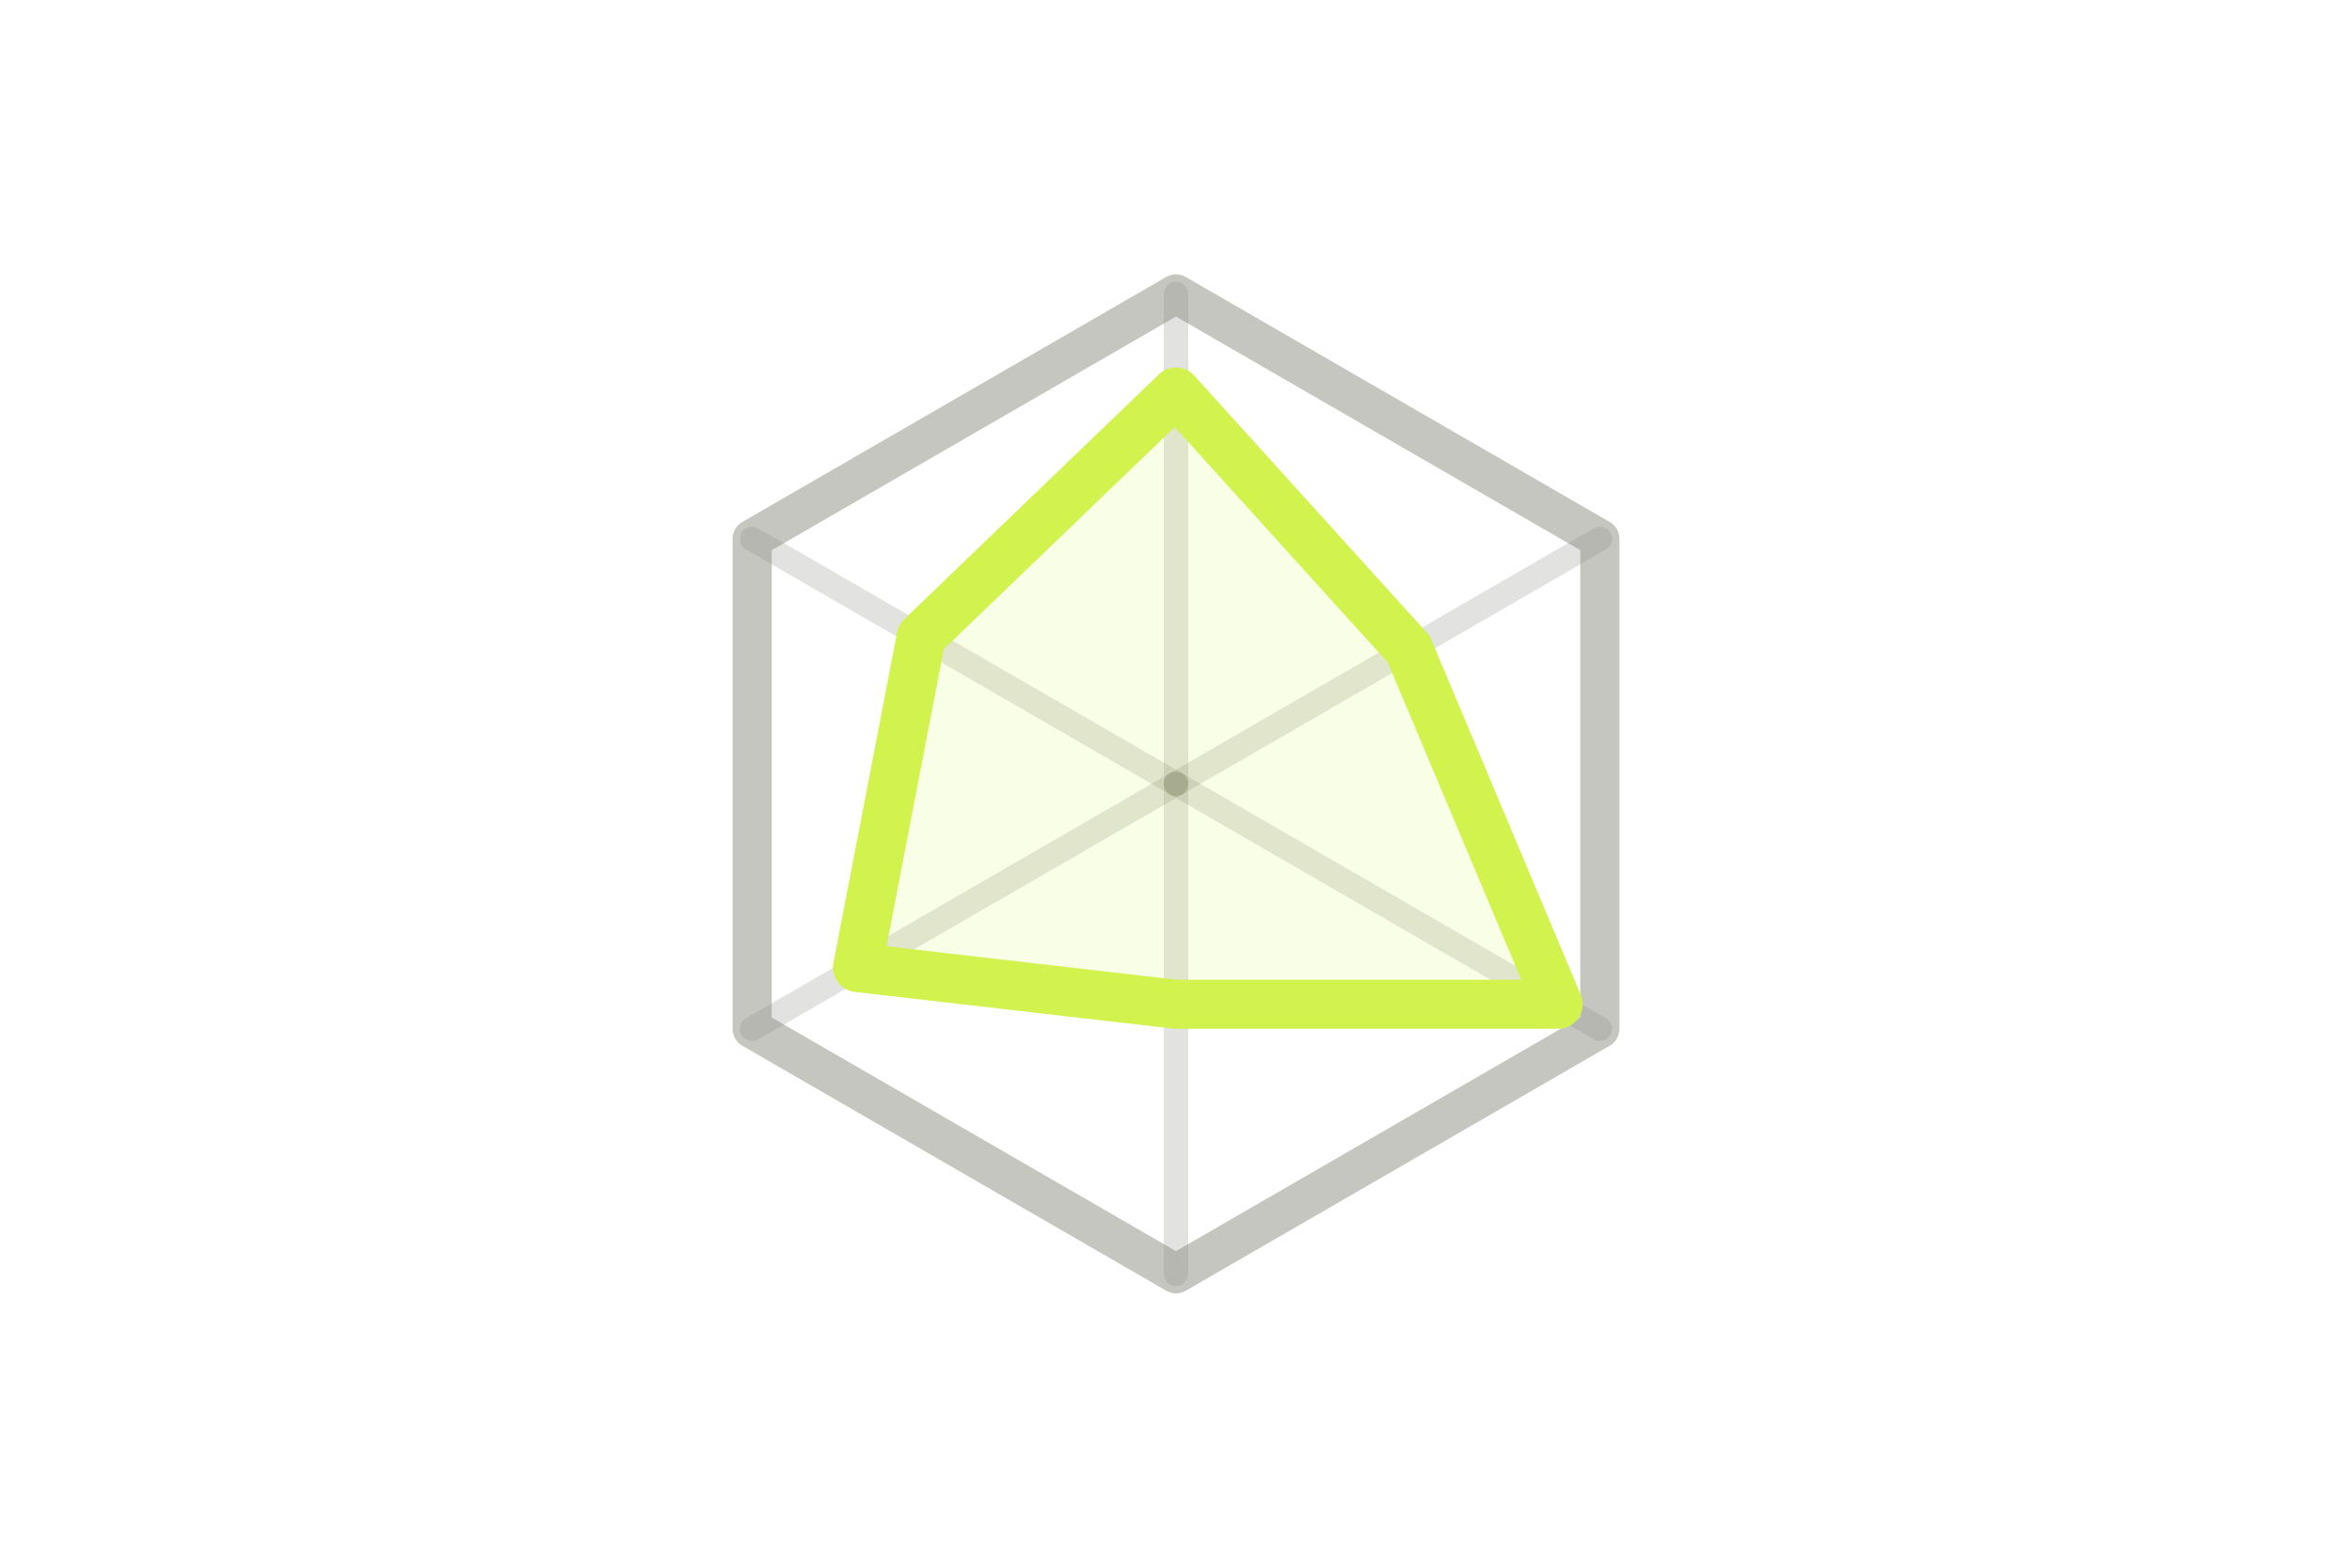
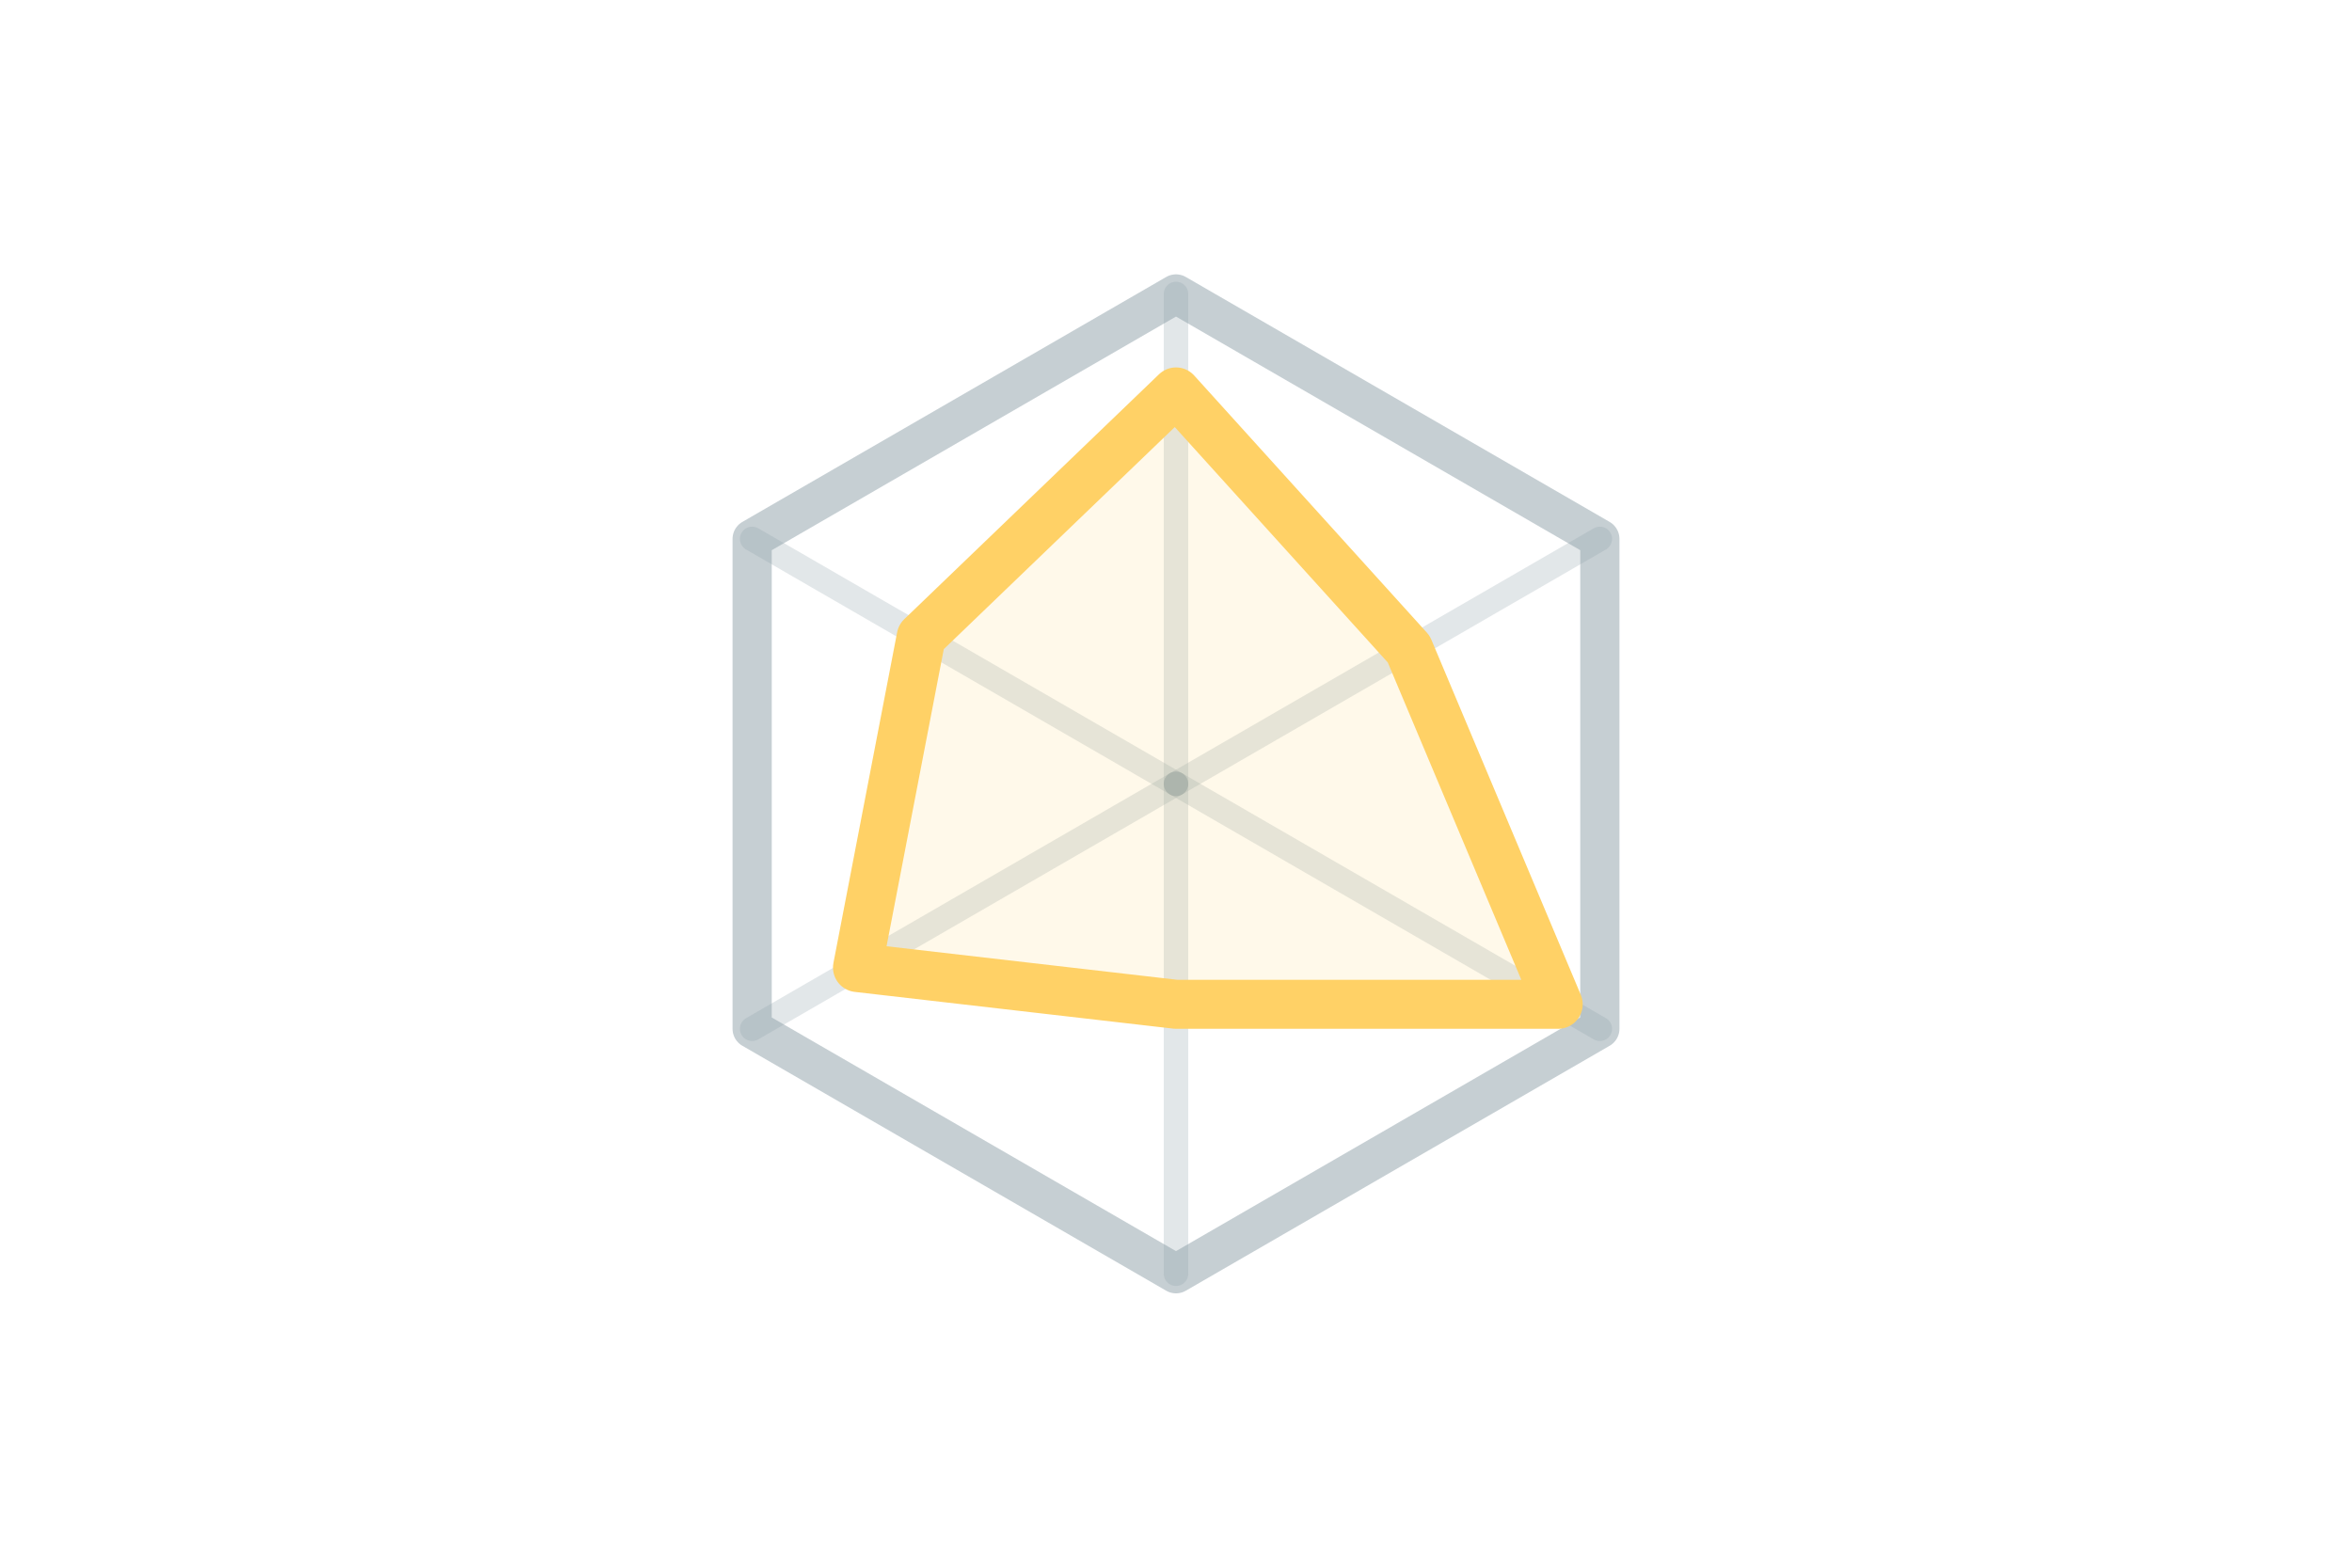
<svg xmlns="http://www.w3.org/2000/svg" viewBox="0 0 96 64" width="96" height="64" fill="none" stroke-linecap="round" stroke-linejoin="round">
-   <path d="M48.0 12.0 L65.3 22.0 L65.3 42.0 L48.0 52.0 L30.7 42.0 L30.7 22.0Z" stroke="#8d8d84" stroke-width="1.6" opacity=".5" />
-   <line x1="48" y1="32" x2="48.0" y2="12.0" stroke="#8d8d84" stroke-width="1" opacity=".25" />
-   <line x1="48" y1="32" x2="65.3" y2="22.0" stroke="#8d8d84" stroke-width="1" opacity=".25" />
-   <line x1="48" y1="32" x2="65.3" y2="42.0" stroke="#8d8d84" stroke-width="1" opacity=".25" />
-   <line x1="48" y1="32" x2="48.0" y2="52.0" stroke="#8d8d84" stroke-width="1" opacity=".25" />
-   <line x1="48" y1="32" x2="30.7" y2="42.0" stroke="#8d8d84" stroke-width="1" opacity=".25" />
-   <line x1="48" y1="32" x2="30.7" y2="22.0" stroke="#8d8d84" stroke-width="1" opacity=".25" />
-   <path d="M48.0 16.0 L57.5 26.5 L63.6 41.0 L48.0 41.0 L35.0 39.5 L37.6 26.0Z" stroke="#d2f24e" stroke-width="2" fill="#d2f24e" fill-opacity=".14" />
+   <path d="M48.0 12.0 L65.3 22.0 L65.3 42.0 L48.0 52.0 L30.7 42.0 L30.7 22.0Z" stroke="#8d9fa8" stroke-width="1.6" opacity=".5" />
+   <line x1="48" y1="32" x2="48.0" y2="12.0" stroke="#8d9fa8" stroke-width="1" opacity=".25" />
+   <line x1="48" y1="32" x2="65.3" y2="22.0" stroke="#8d9fa8" stroke-width="1" opacity=".25" />
+   <line x1="48" y1="32" x2="65.3" y2="42.0" stroke="#8d9fa8" stroke-width="1" opacity=".25" />
+   <line x1="48" y1="32" x2="48.0" y2="52.0" stroke="#8d9fa8" stroke-width="1" opacity=".25" />
+   <line x1="48" y1="32" x2="30.7" y2="42.0" stroke="#8d9fa8" stroke-width="1" opacity=".25" />
+   <line x1="48" y1="32" x2="30.7" y2="22.0" stroke="#8d9fa8" stroke-width="1" opacity=".25" />
+   <path d="M48.0 16.0 L57.5 26.5 L63.6 41.0 L48.0 41.0 L35.0 39.5 L37.6 26.0Z" stroke="#ffd166" stroke-width="2" fill="#ffd166" fill-opacity=".14" />
</svg>
